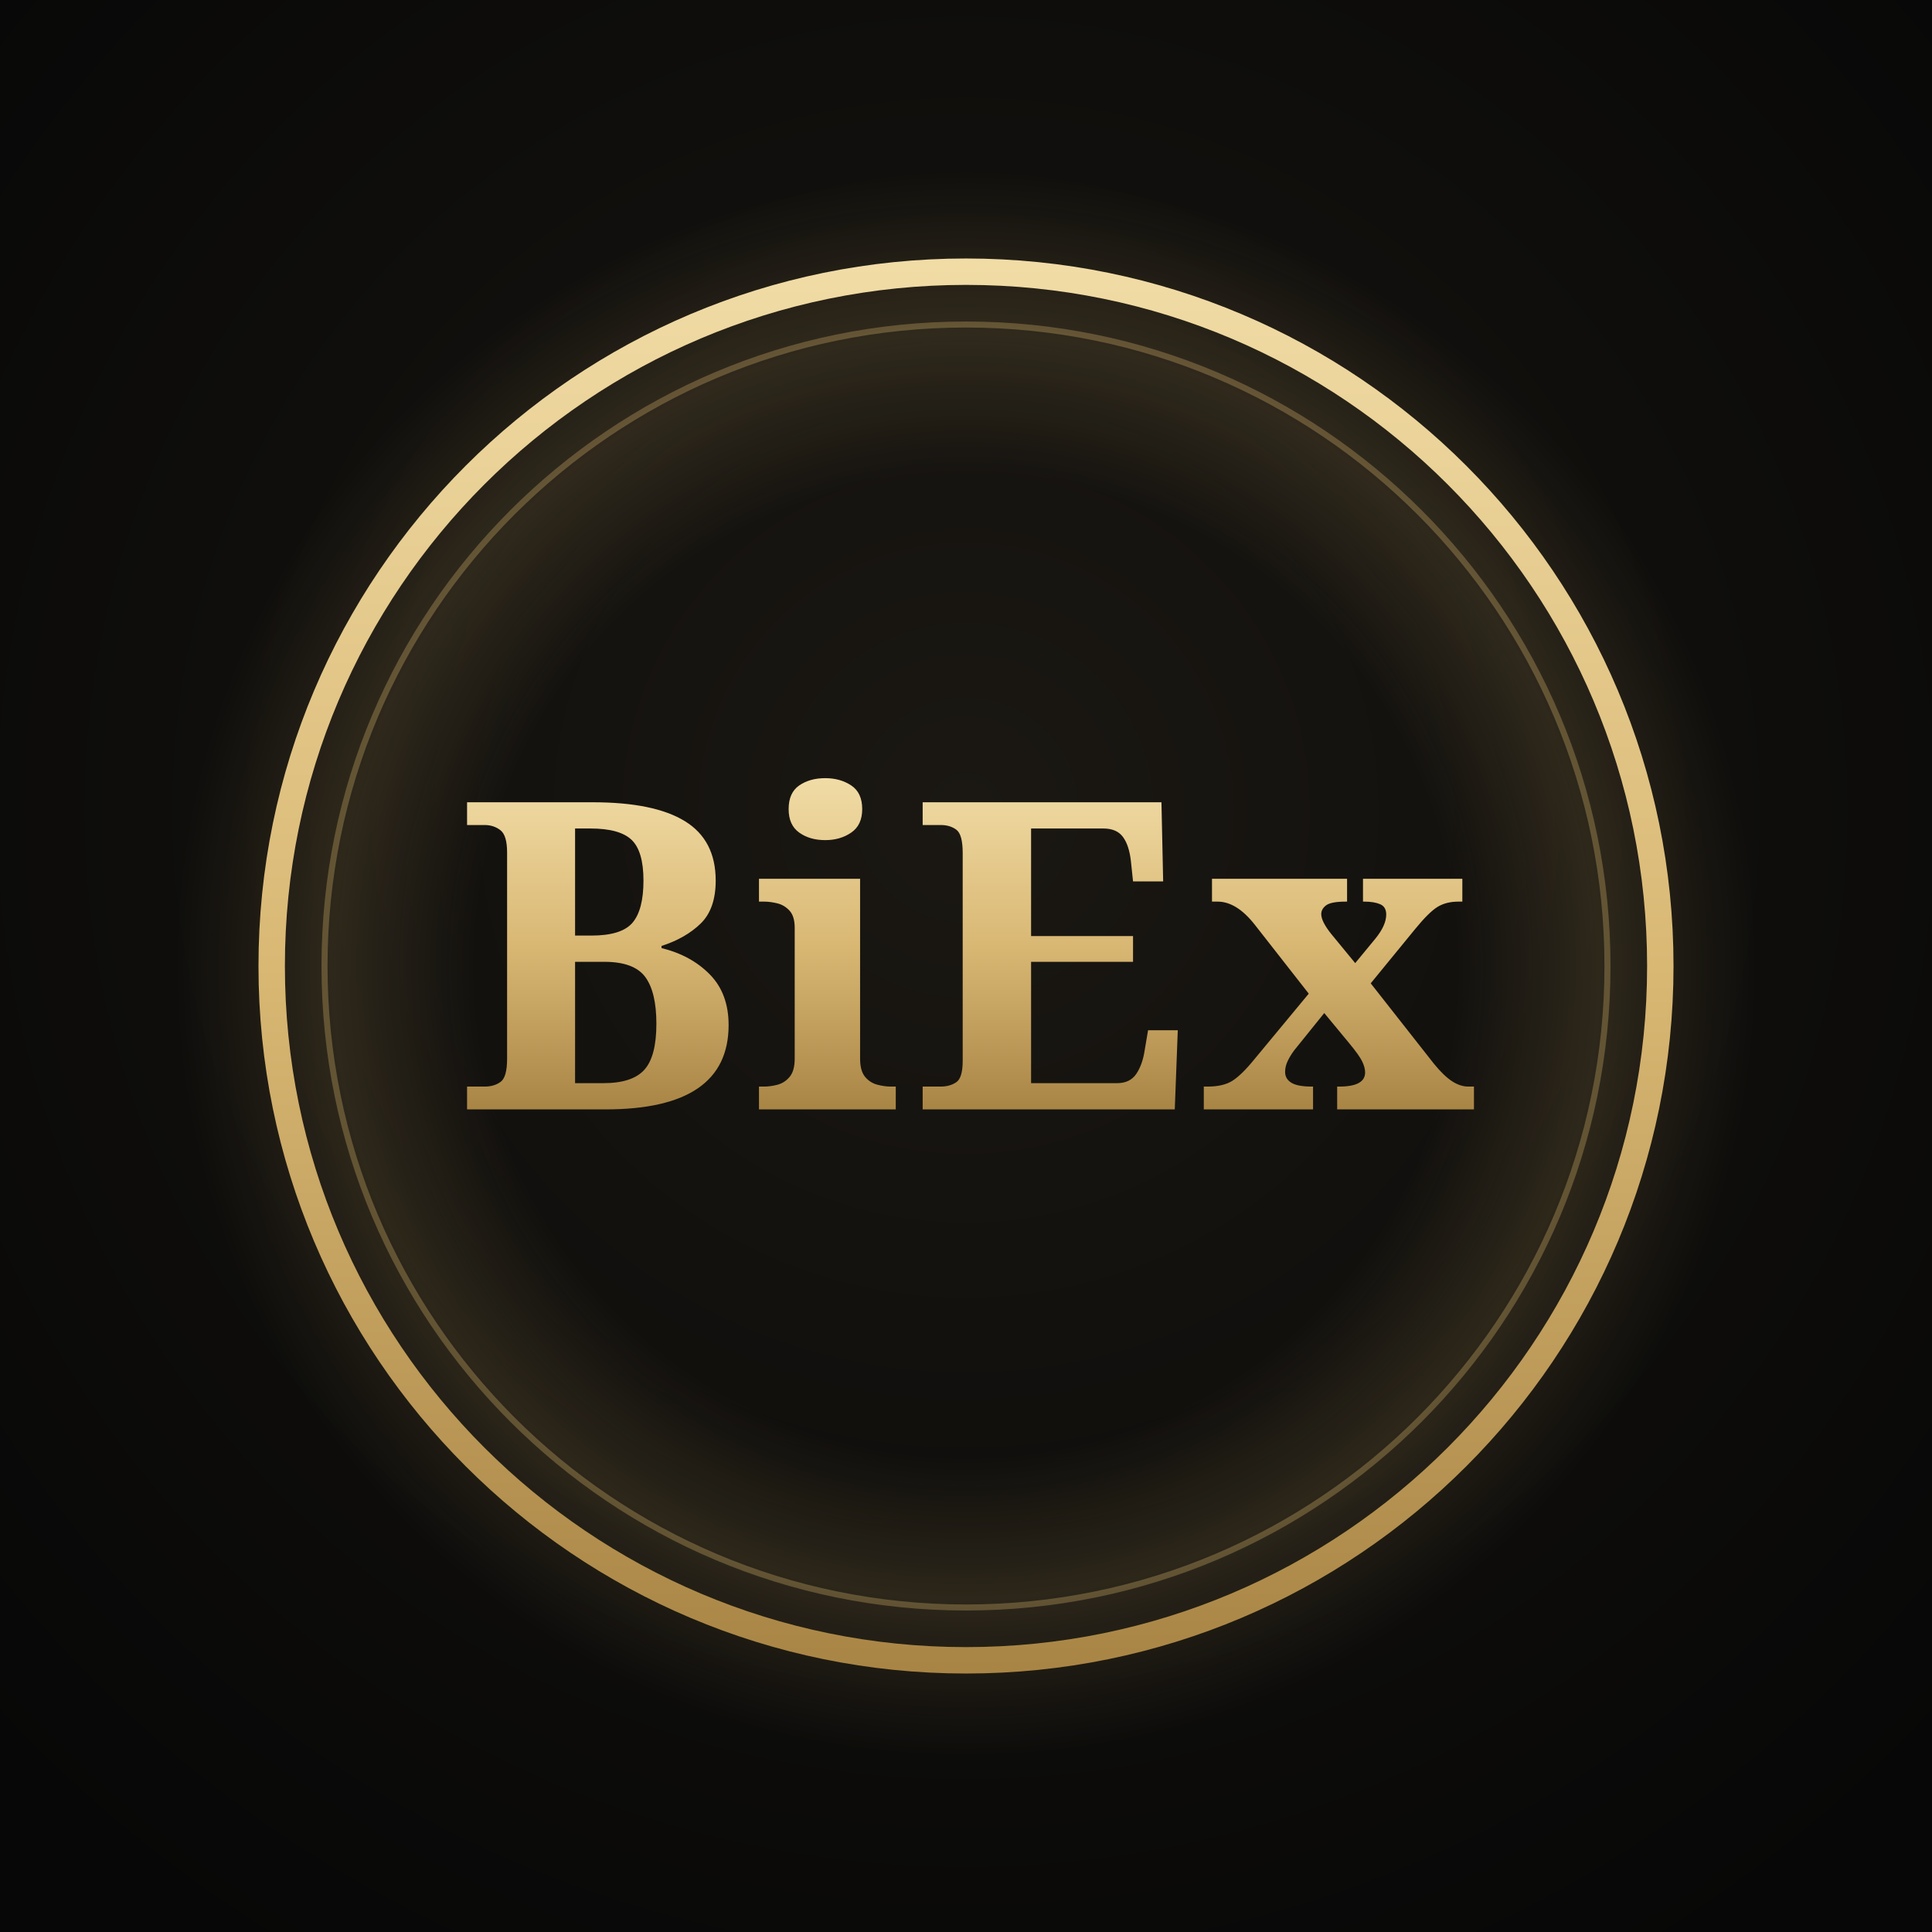
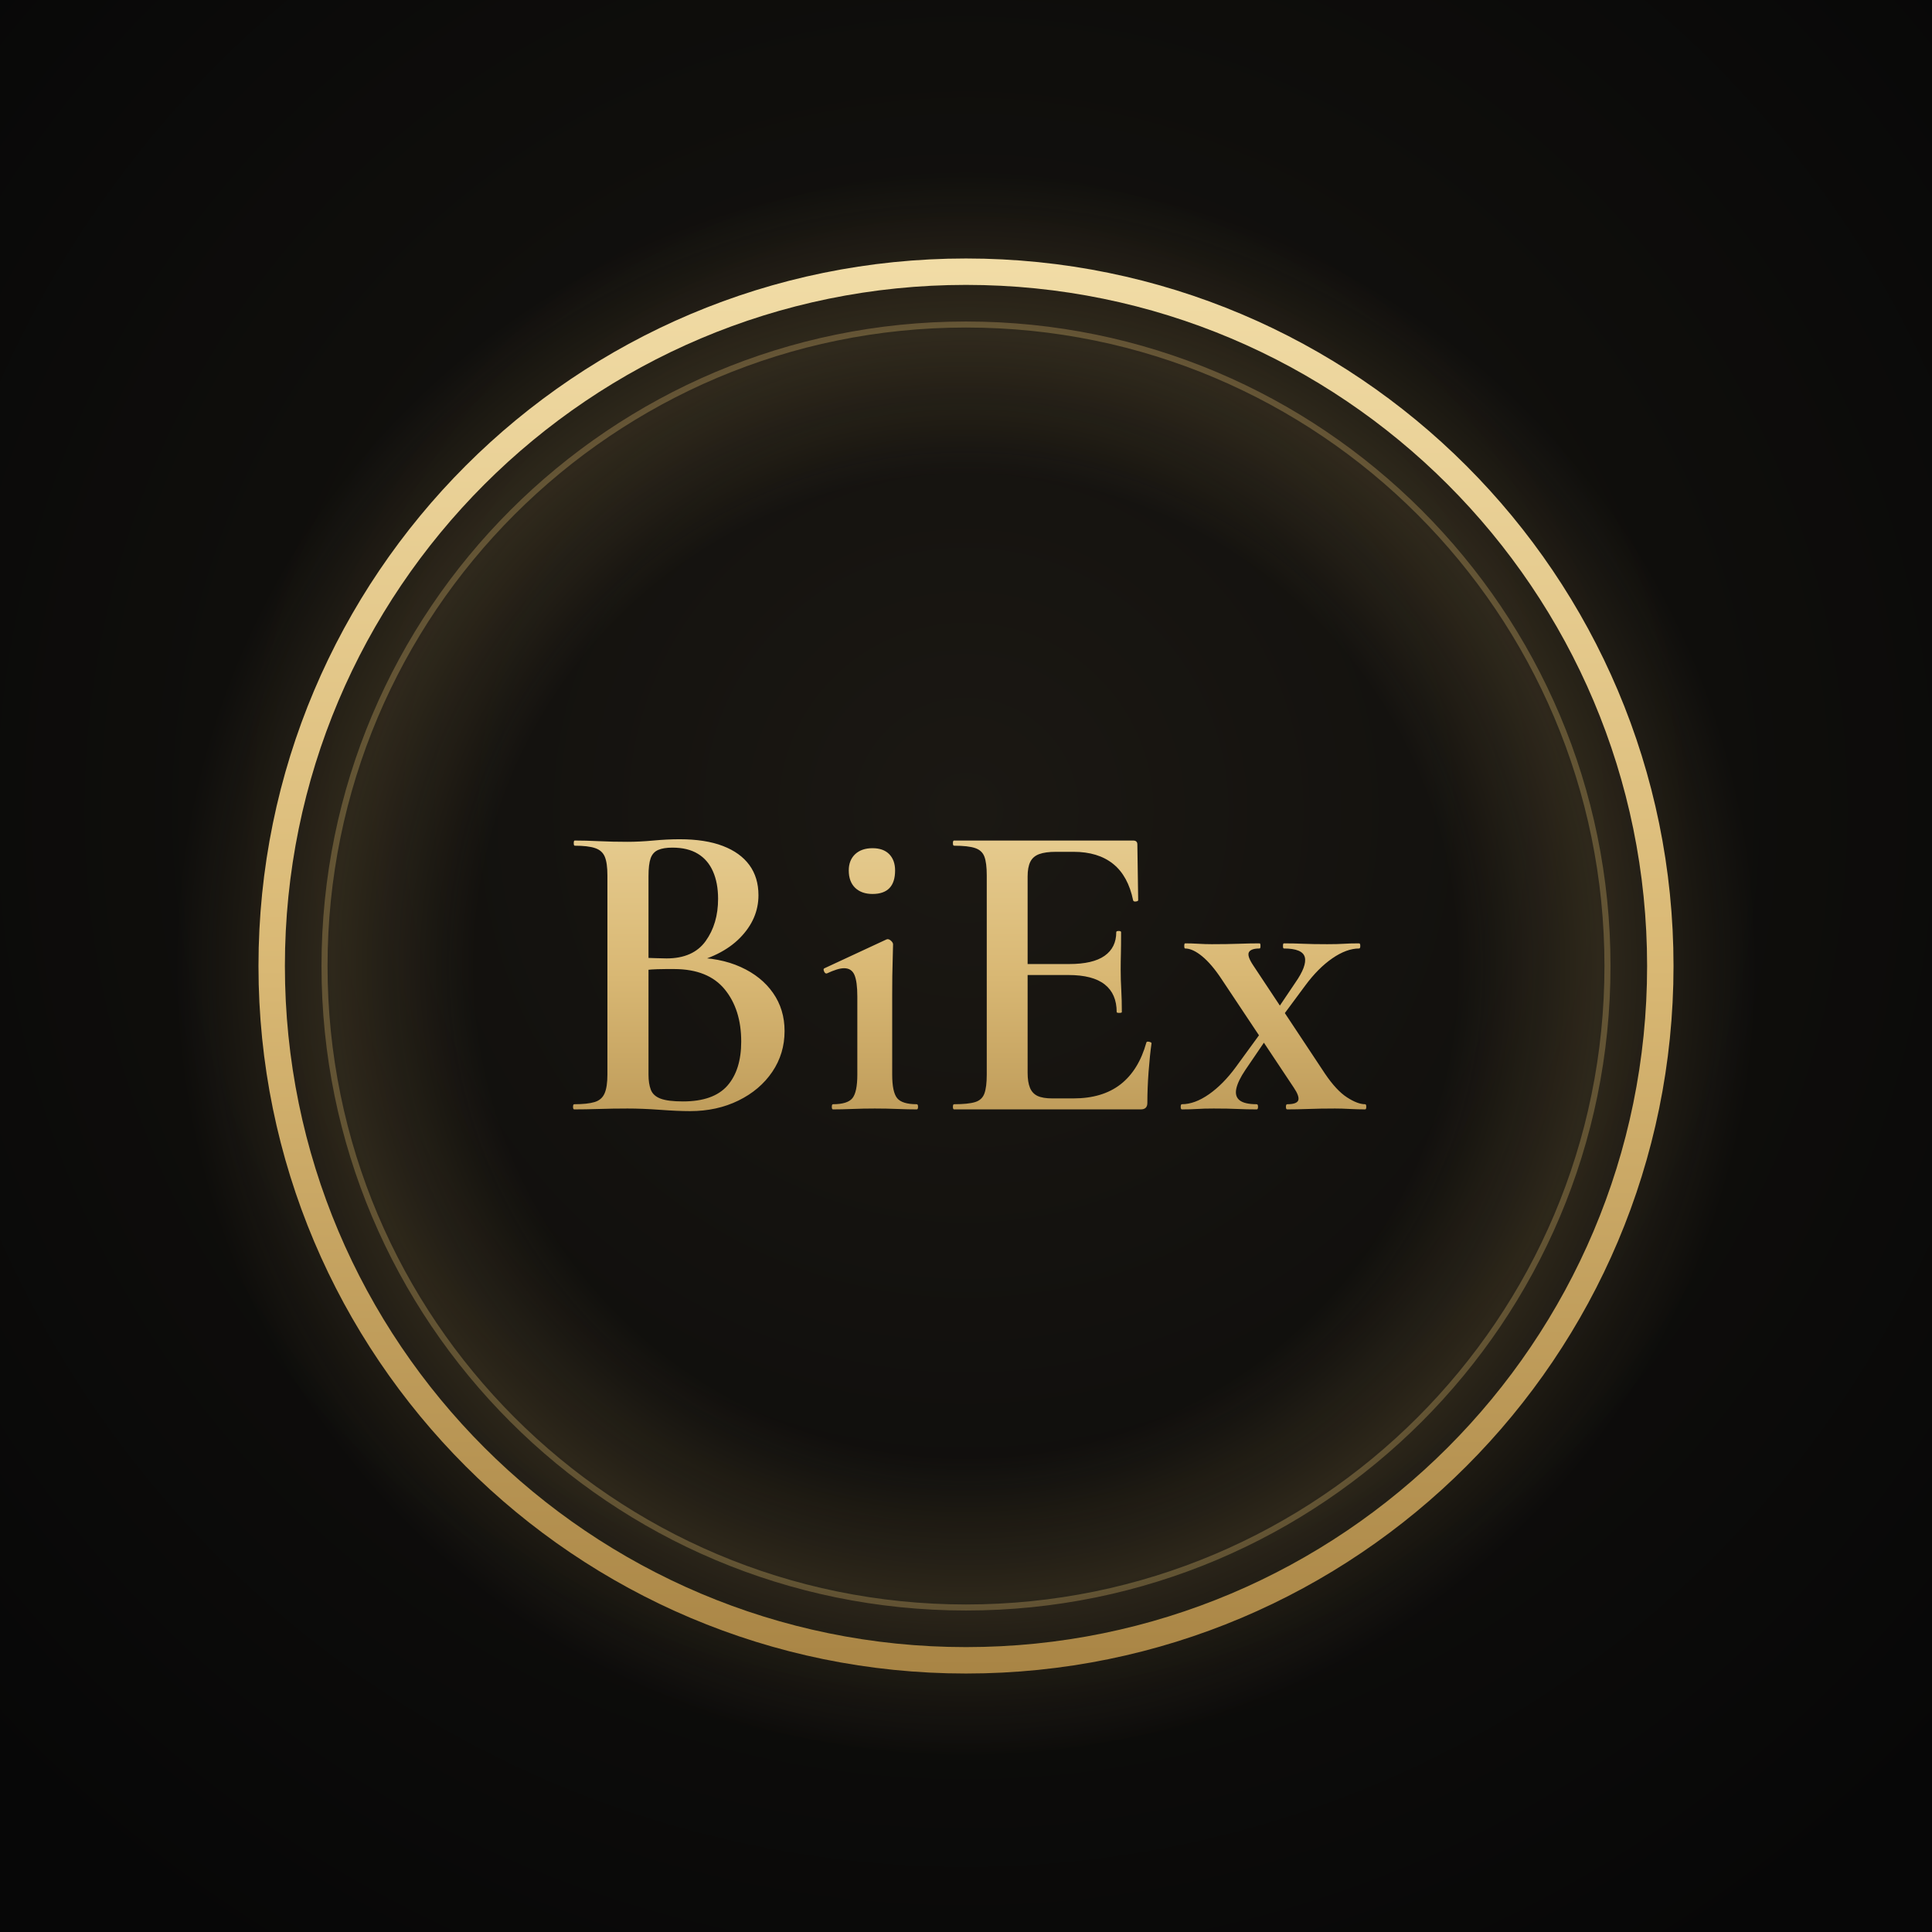
<svg xmlns="http://www.w3.org/2000/svg" width="512" height="512" viewBox="0 0 512 512">
  <defs>
    <radialGradient id="f" cx="50%" cy="42%" r="70%">
      <stop offset="0" stop-color="#1b1813" />
      <stop offset=".55" stop-color="#0f0e0c" />
      <stop offset="1" stop-color="#070707" />
    </radialGradient>
    <linearGradient id="o" x1="0" y1="0" x2="0" y2="1">
      <stop offset="0" stop-color="#f1dca6" />
      <stop offset=".5" stop-color="#d9b874" />
      <stop offset="1" stop-color="#a98545" />
    </linearGradient>
    <radialGradient id="h" cx="50%" cy="50%" r="50%">
      <stop offset=".62" stop-color="#c9a865" stop-opacity="0" />
      <stop offset=".8" stop-color="#c9a865" stop-opacity=".16" />
      <stop offset="1" stop-color="#c9a865" stop-opacity="0" />
    </radialGradient>
+     <linearGradient id="ot" gradientUnits="userSpaceOnUse" x1="0" y1="189" x2="0" y2="327">
+       <stop offset="0" stop-color="#f1dca6" />
+       <stop offset=".5" stop-color="#d9b874" />
+       <stop offset="1" stop-color="#a98545" />
+     </linearGradient>
  </defs>
  <rect width="512" height="512" fill="url(#f)" />
  <circle cx="256" cy="256" r="210" fill="url(#h)" />
  <circle cx="256" cy="256" r="184" fill="none" stroke="url(#o)" stroke-width="7" />
  <circle cx="256" cy="256" r="170" fill="none" stroke="#c9a865" stroke-opacity=".35" stroke-width="1.6" />
-   <text x="256" y="294" text-anchor="middle" font-family="Cormorant Garamond, Georgia, serif" font-weight="600" font-size="114" fill="url(#o)" letter-spacing="2">BiEx</text>
+   <path fill="url(#ot)" d="M182.03 255.53 183.29 253.76Q190.78 253.76 196.3 256.27Q201.82 258.77 204.87 263.15Q207.92 267.52 207.92 273.24Q207.92 279.23 204.66 284.05Q201.39 288.87 195.69 291.66Q189.99 294.46 182.84 294.46Q179.57 294.46 174.89 294.11Q170.21 293.77 166.3 293.77Q162.32 293.77 158.69 293.89Q155.07 294 152.17 294Q151.86 294 151.86 293.32Q151.86 292.63 152.17 292.63Q155.67 292.63 157.56 292.06Q159.46 291.49 160.21 289.78Q160.97 288.07 160.97 284.77V231.98Q160.97 228.68 160.27 227.03Q159.57 225.37 157.69 224.75Q155.82 224.12 152.31 224.12Q152.05 224.12 152.05 223.43Q152.05 222.75 152.31 222.75Q155.18 222.75 158.75 222.92Q162.32 223.09 166.3 223.09Q169.51 223.09 173.16 222.75Q176.8 222.41 180.13 222.41Q186.94 222.41 191.57 224.19Q196.19 225.96 198.6 229.26Q201 232.56 201 237.24Q201 243.57 196.09 248.56Q191.19 253.54 182.03 255.53ZM178.17 224.63Q175.85 224.63 174.43 225.24Q173.01 225.85 172.43 227.43Q171.86 229.02 171.86 232.21V254.56L167.86 253.73Q171.59 253.87 173.98 253.93Q176.38 253.99 176.64 253.99Q183.7 253.99 187 249.4Q190.3 244.81 190.3 238.2Q190.3 234 188.95 230.94Q187.61 227.88 184.94 226.26Q182.27 224.63 178.17 224.63ZM181 291.89Q189.08 291.89 192.76 287.72Q196.43 283.54 196.43 276.01Q196.43 267.54 192.06 262.19Q187.68 256.84 178.73 256.81Q177.02 256.78 174.19 256.85Q171.36 256.93 168.28 257.47L171.86 256.13V284.77Q171.86 287.2 172.48 288.8Q173.1 290.41 175.06 291.15Q177.02 291.89 181 291.89ZM220.75 294Q220.44 294 220.44 293.32Q220.44 292.63 220.75 292.63Q224.6 292.63 225.9 291.03Q227.2 289.42 227.2 284.77V264.05Q227.2 260.19 226.45 258.39Q225.69 256.59 223.69 256.59Q222.83 256.59 221.68 256.95Q220.54 257.31 219.13 257.97Q218.67 258.09 218.38 257.42Q218.1 256.75 218.47 256.61L234.84 249Q235.1 248.89 235.21 248.89Q235.69 248.89 236.18 249.36Q236.67 249.84 236.67 250.26Q236.67 251.48 236.56 254.78Q236.44 258.08 236.44 263.85V284.77Q236.44 289.42 237.76 291.03Q239.07 292.63 242.95 292.63Q243.29 292.63 243.29 293.32Q243.29 294 242.95 294Q240.76 294 237.89 293.89Q235.02 293.77 231.81 293.77Q228.71 293.77 225.84 293.89Q222.97 294 220.75 294ZM231.23 236.91Q228.32 236.91 226.62 235.28Q224.93 233.64 224.93 230.68Q224.93 227.97 226.62 226.37Q228.32 224.78 231.23 224.78Q234.1 224.78 235.66 226.37Q237.21 227.97 237.21 230.68Q237.21 236.91 231.23 236.91ZM302.32 294H252.84Q252.53 294 252.53 293.32Q252.53 292.63 252.84 292.63Q256.59 292.63 258.43 292.06Q260.26 291.49 260.88 289.78Q261.5 288.07 261.5 284.77V231.98Q261.5 228.68 260.88 227.03Q260.26 225.37 258.43 224.75Q256.59 224.12 252.84 224.12Q252.53 224.12 252.53 223.43Q252.53 222.75 252.84 222.75H300.3Q301.41 222.75 301.41 223.78L301.63 238.56Q301.63 238.82 301.05 238.9Q300.46 238.99 300.3 238.64Q298.97 232.14 294.99 228.94Q291 225.74 284.5 225.74H279.85Q277.04 225.74 275.39 226.35Q273.73 226.97 273.03 228.41Q272.33 229.86 272.33 232.25V284.31Q272.33 286.76 272.95 288.27Q273.57 289.78 274.97 290.44Q276.38 291.09 278.86 291.09H284.47Q292.17 291.09 296.97 287.35Q301.76 283.61 303.8 276.28Q303.88 275.94 304.52 276.08Q305.17 276.22 305.17 276.48Q304.71 279.69 304.38 284.1Q304.06 288.51 304.06 292.29Q304.06 294 302.32 294ZM295.93 268.2Q295.93 263.4 292.78 260.9Q289.62 258.39 283.15 258.39H267.17V255.48H283.33Q289.65 255.48 292.73 253.3Q295.82 251.12 295.82 247.03Q295.82 246.72 296.46 246.72Q297.1 246.72 297.1 247.03Q297.1 250.67 297.05 252.7Q296.99 254.73 296.99 256.95Q296.99 259.71 297.15 262.36Q297.3 265.02 297.3 268.2Q297.3 268.43 296.62 268.43Q295.93 268.43 295.93 268.2ZM341.13 294Q340.78 294 340.78 293.32Q340.78 292.63 341.13 292.63Q343.7 292.63 344.06 291.57Q344.41 290.51 342.84 288.19L323.72 259.46Q321.1 255.5 318.59 253.43Q316.07 251.36 314.07 251.36Q313.84 251.36 313.84 250.68Q313.84 250 314.07 250Q315.78 250 317.61 250.11Q319.43 250.22 321.14 250.22Q325.15 250.22 328.22 250.11Q331.28 250 333.81 250Q334.04 250 334.04 250.68Q334.04 251.36 333.81 251.36Q331.52 251.36 330.98 252.34Q330.44 253.32 332.1 255.81L351.14 284.54Q354.16 289 356.97 290.81Q359.77 292.63 361.77 292.63Q362.08 292.63 362.08 293.32Q362.08 294 361.77 294Q359.9 294 357.77 293.89Q355.64 293.77 353.8 293.77Q349.79 293.77 346.72 293.89Q343.65 294 341.13 294ZM313.21 294Q312.9 294 312.9 293.32Q312.9 292.63 313.21 292.63Q316.61 292.63 320.39 289.99Q324.16 287.35 327.51 282.78L335.6 271.68L337.13 273.12L330.03 283.55Q328.1 286.41 327.64 288.47Q327.19 290.54 328.51 291.59Q329.82 292.63 333.05 292.63Q333.39 292.63 333.39 293.32Q333.39 294 333.05 294Q330.43 294 327.98 293.89Q325.52 293.77 321.65 293.77Q318.92 293.77 317.28 293.89Q315.63 294 313.21 294ZM337.77 272.16 336.33 270.72 343.25 260.45Q346.37 255.99 345.79 253.68Q345.21 251.36 340.23 251.36Q340 251.36 340 250.68Q340 250 340.23 250Q342.97 250 345.42 250.11Q347.87 250.22 351.74 250.22Q354.47 250.22 356.12 250.11Q357.76 250 360.18 250Q360.49 250 360.49 250.68Q360.49 251.36 360.18 251.36Q356.86 251.36 353.09 253.96Q349.32 256.55 345.88 261.21Z" />
</svg>
